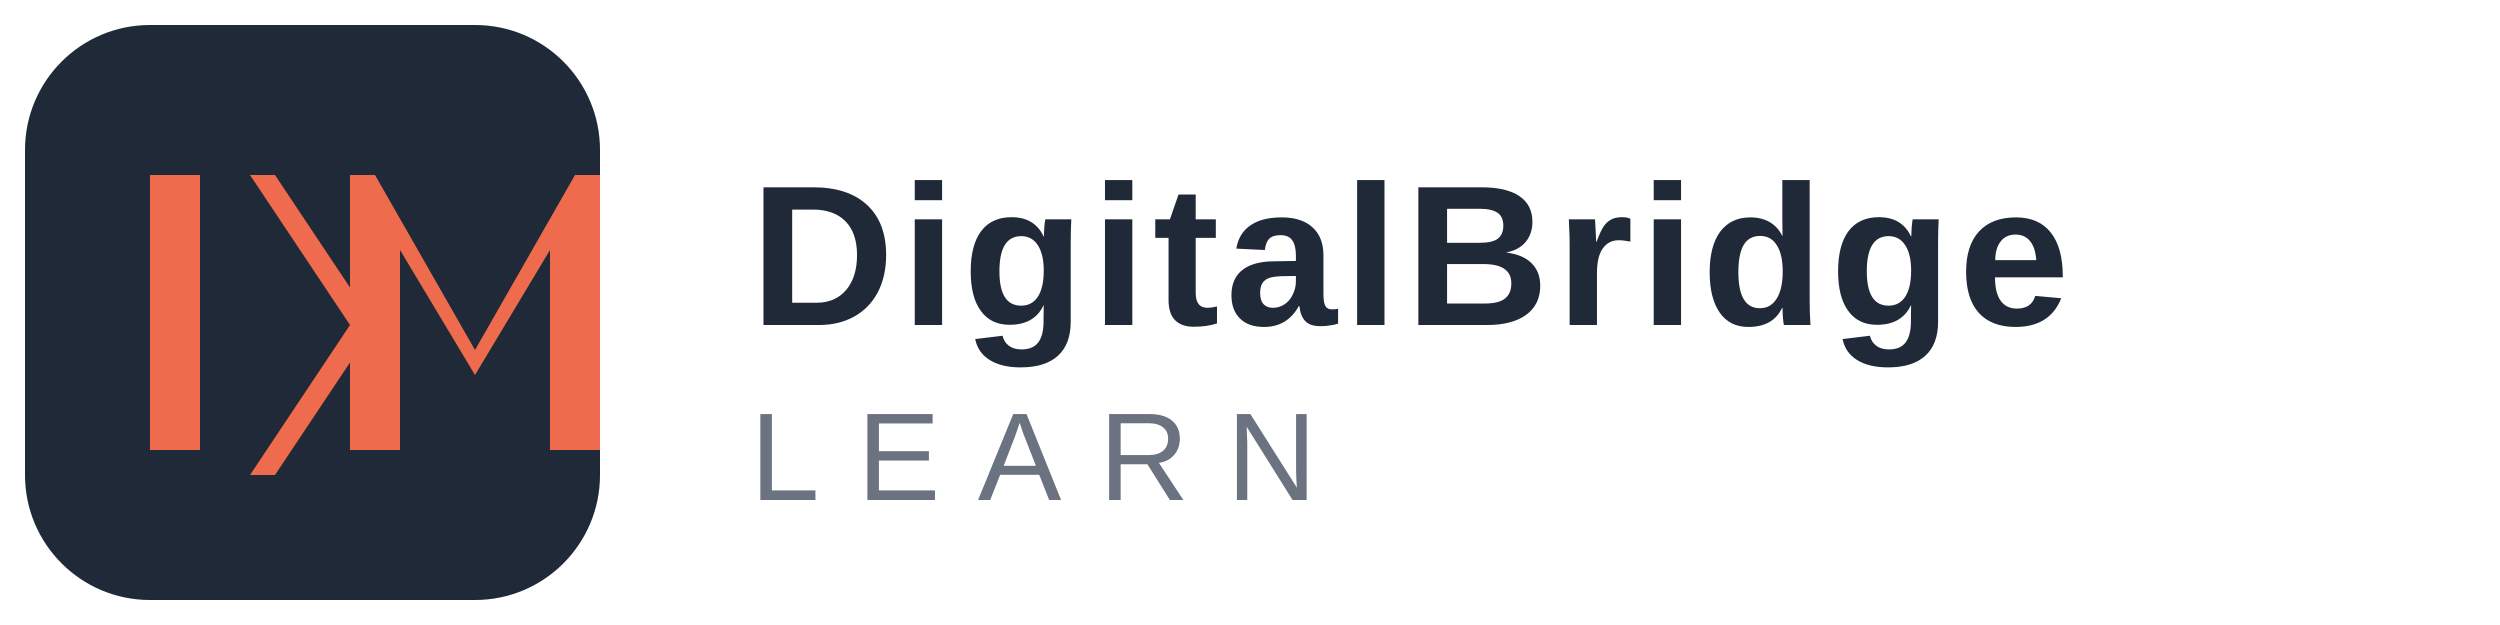
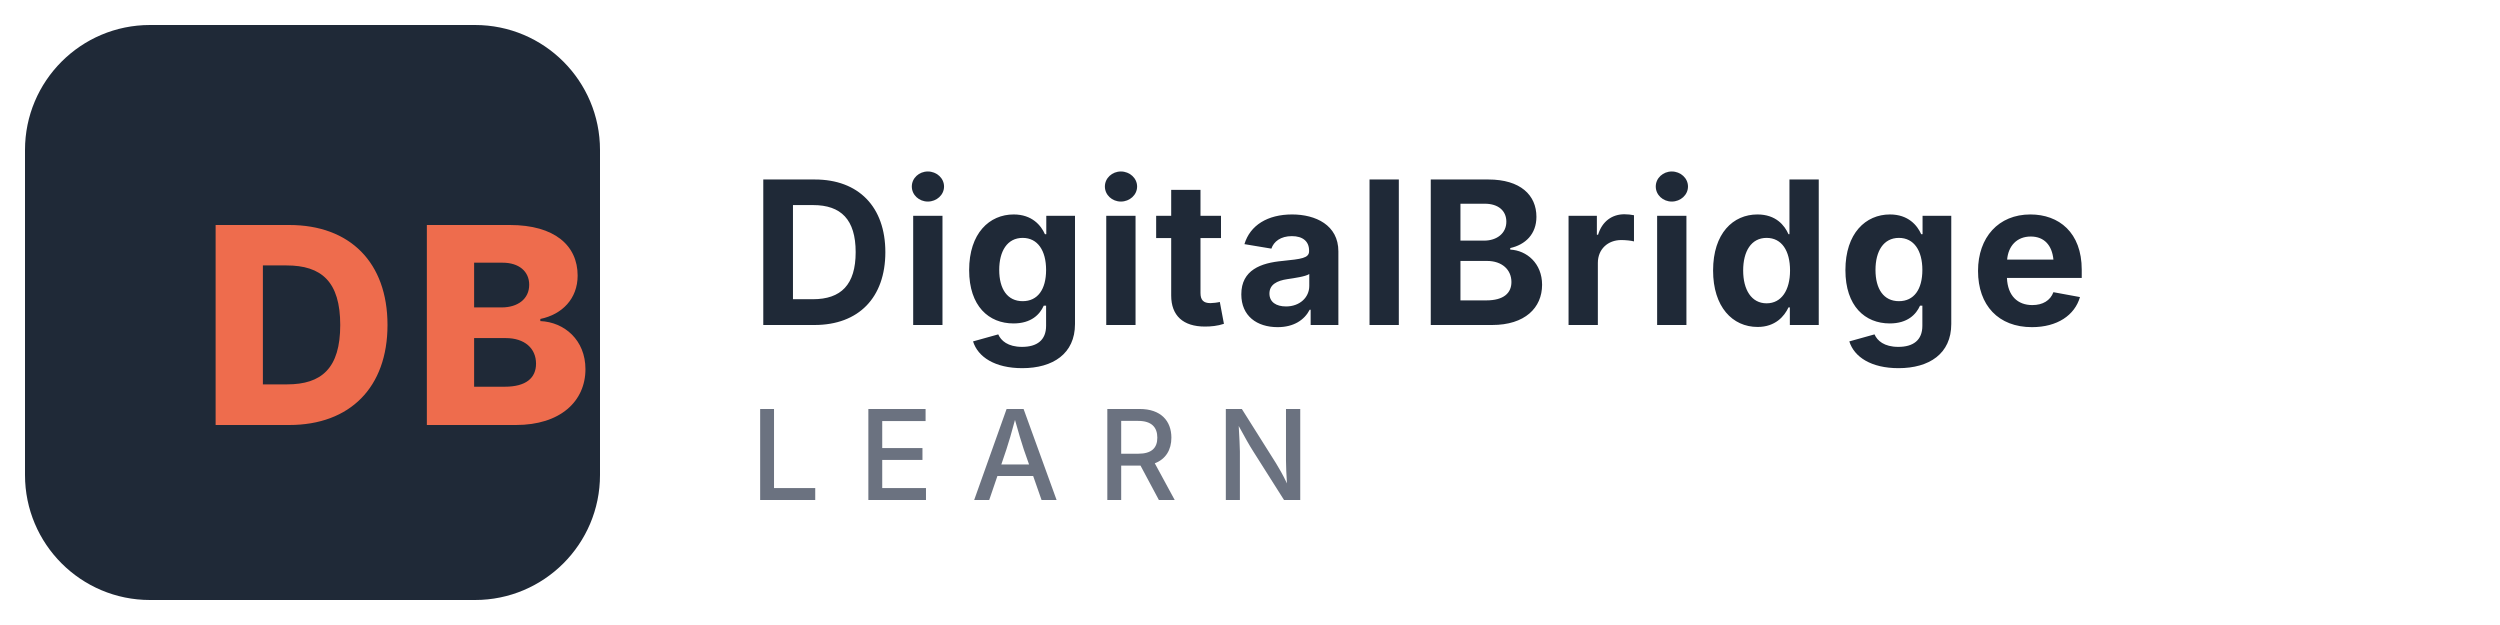
<svg xmlns="http://www.w3.org/2000/svg" viewBox="0 0 200 50" fill="none">
  <rect x="2" y="2" width="46" height="46" rx="10" fill="#1F2937" />
-   <path d="M16 14h-4v22h4V14zM22 14h-2l8 12-8 12h2l8-12-8-12zM28 14v22h4V20l6 10 6-10v16h4V14h-2l-8 14-8-14h-2z" fill="#ee6c4d" />
-   <text x="60" y="26" font-family="Arial, Helvetica, sans-serif" font-size="16" font-weight="700" fill="#1F2937" letter-spacing="0.5">DigitalBridge</text>
-   <text x="60" y="40" font-family="Arial, Helvetica, sans-serif" font-size="10" font-weight="500" fill="#6B7280" letter-spacing="3">LEARN</text>
+   <text x="16" y="34" font-family="system-ui, -apple-system, sans-serif" font-size="22" font-weight="800" fill="#ee6c4d" letter-spacing="1">DB</text>
+   <text x="60" y="26" font-family="system-ui, -apple-system, sans-serif" font-size="16" font-weight="700" fill="#1F2937" letter-spacing="0.5">DigitalBridge</text>
+   <text x="60" y="40" font-family="system-ui, -apple-system, sans-serif" font-size="10" font-weight="500" fill="#6B7280" letter-spacing="3">LEARN</text>
</svg>
